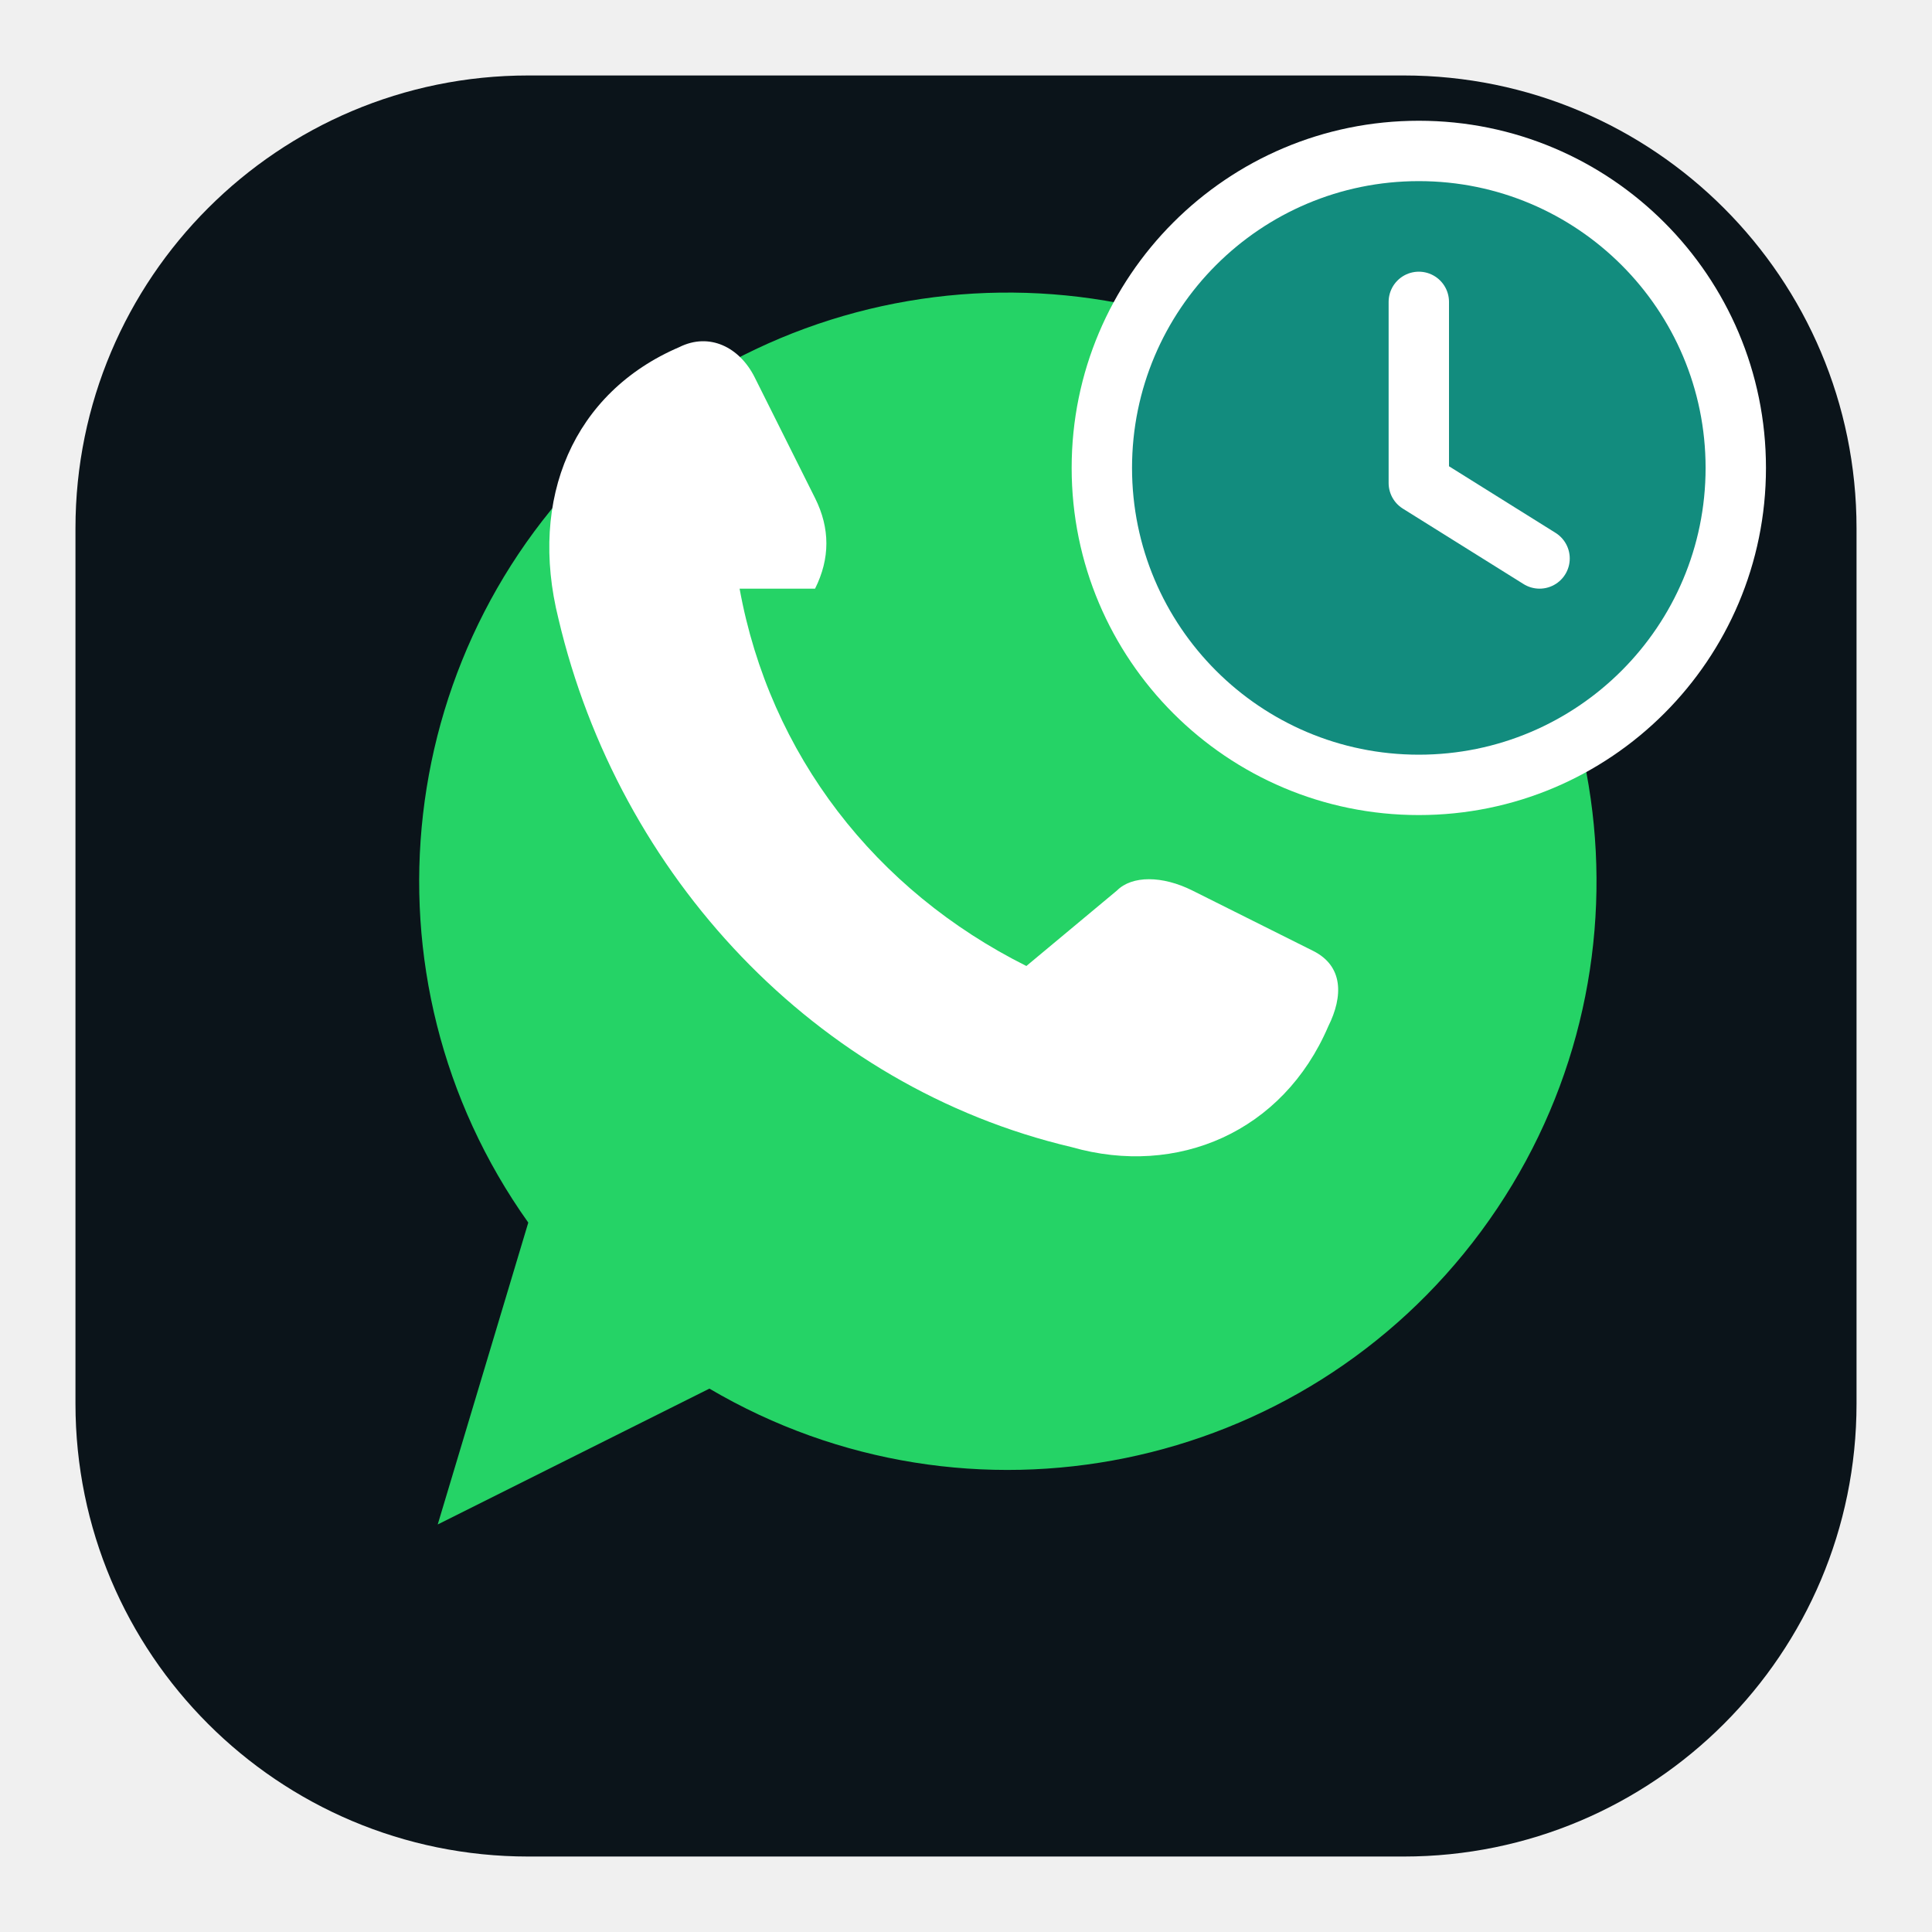
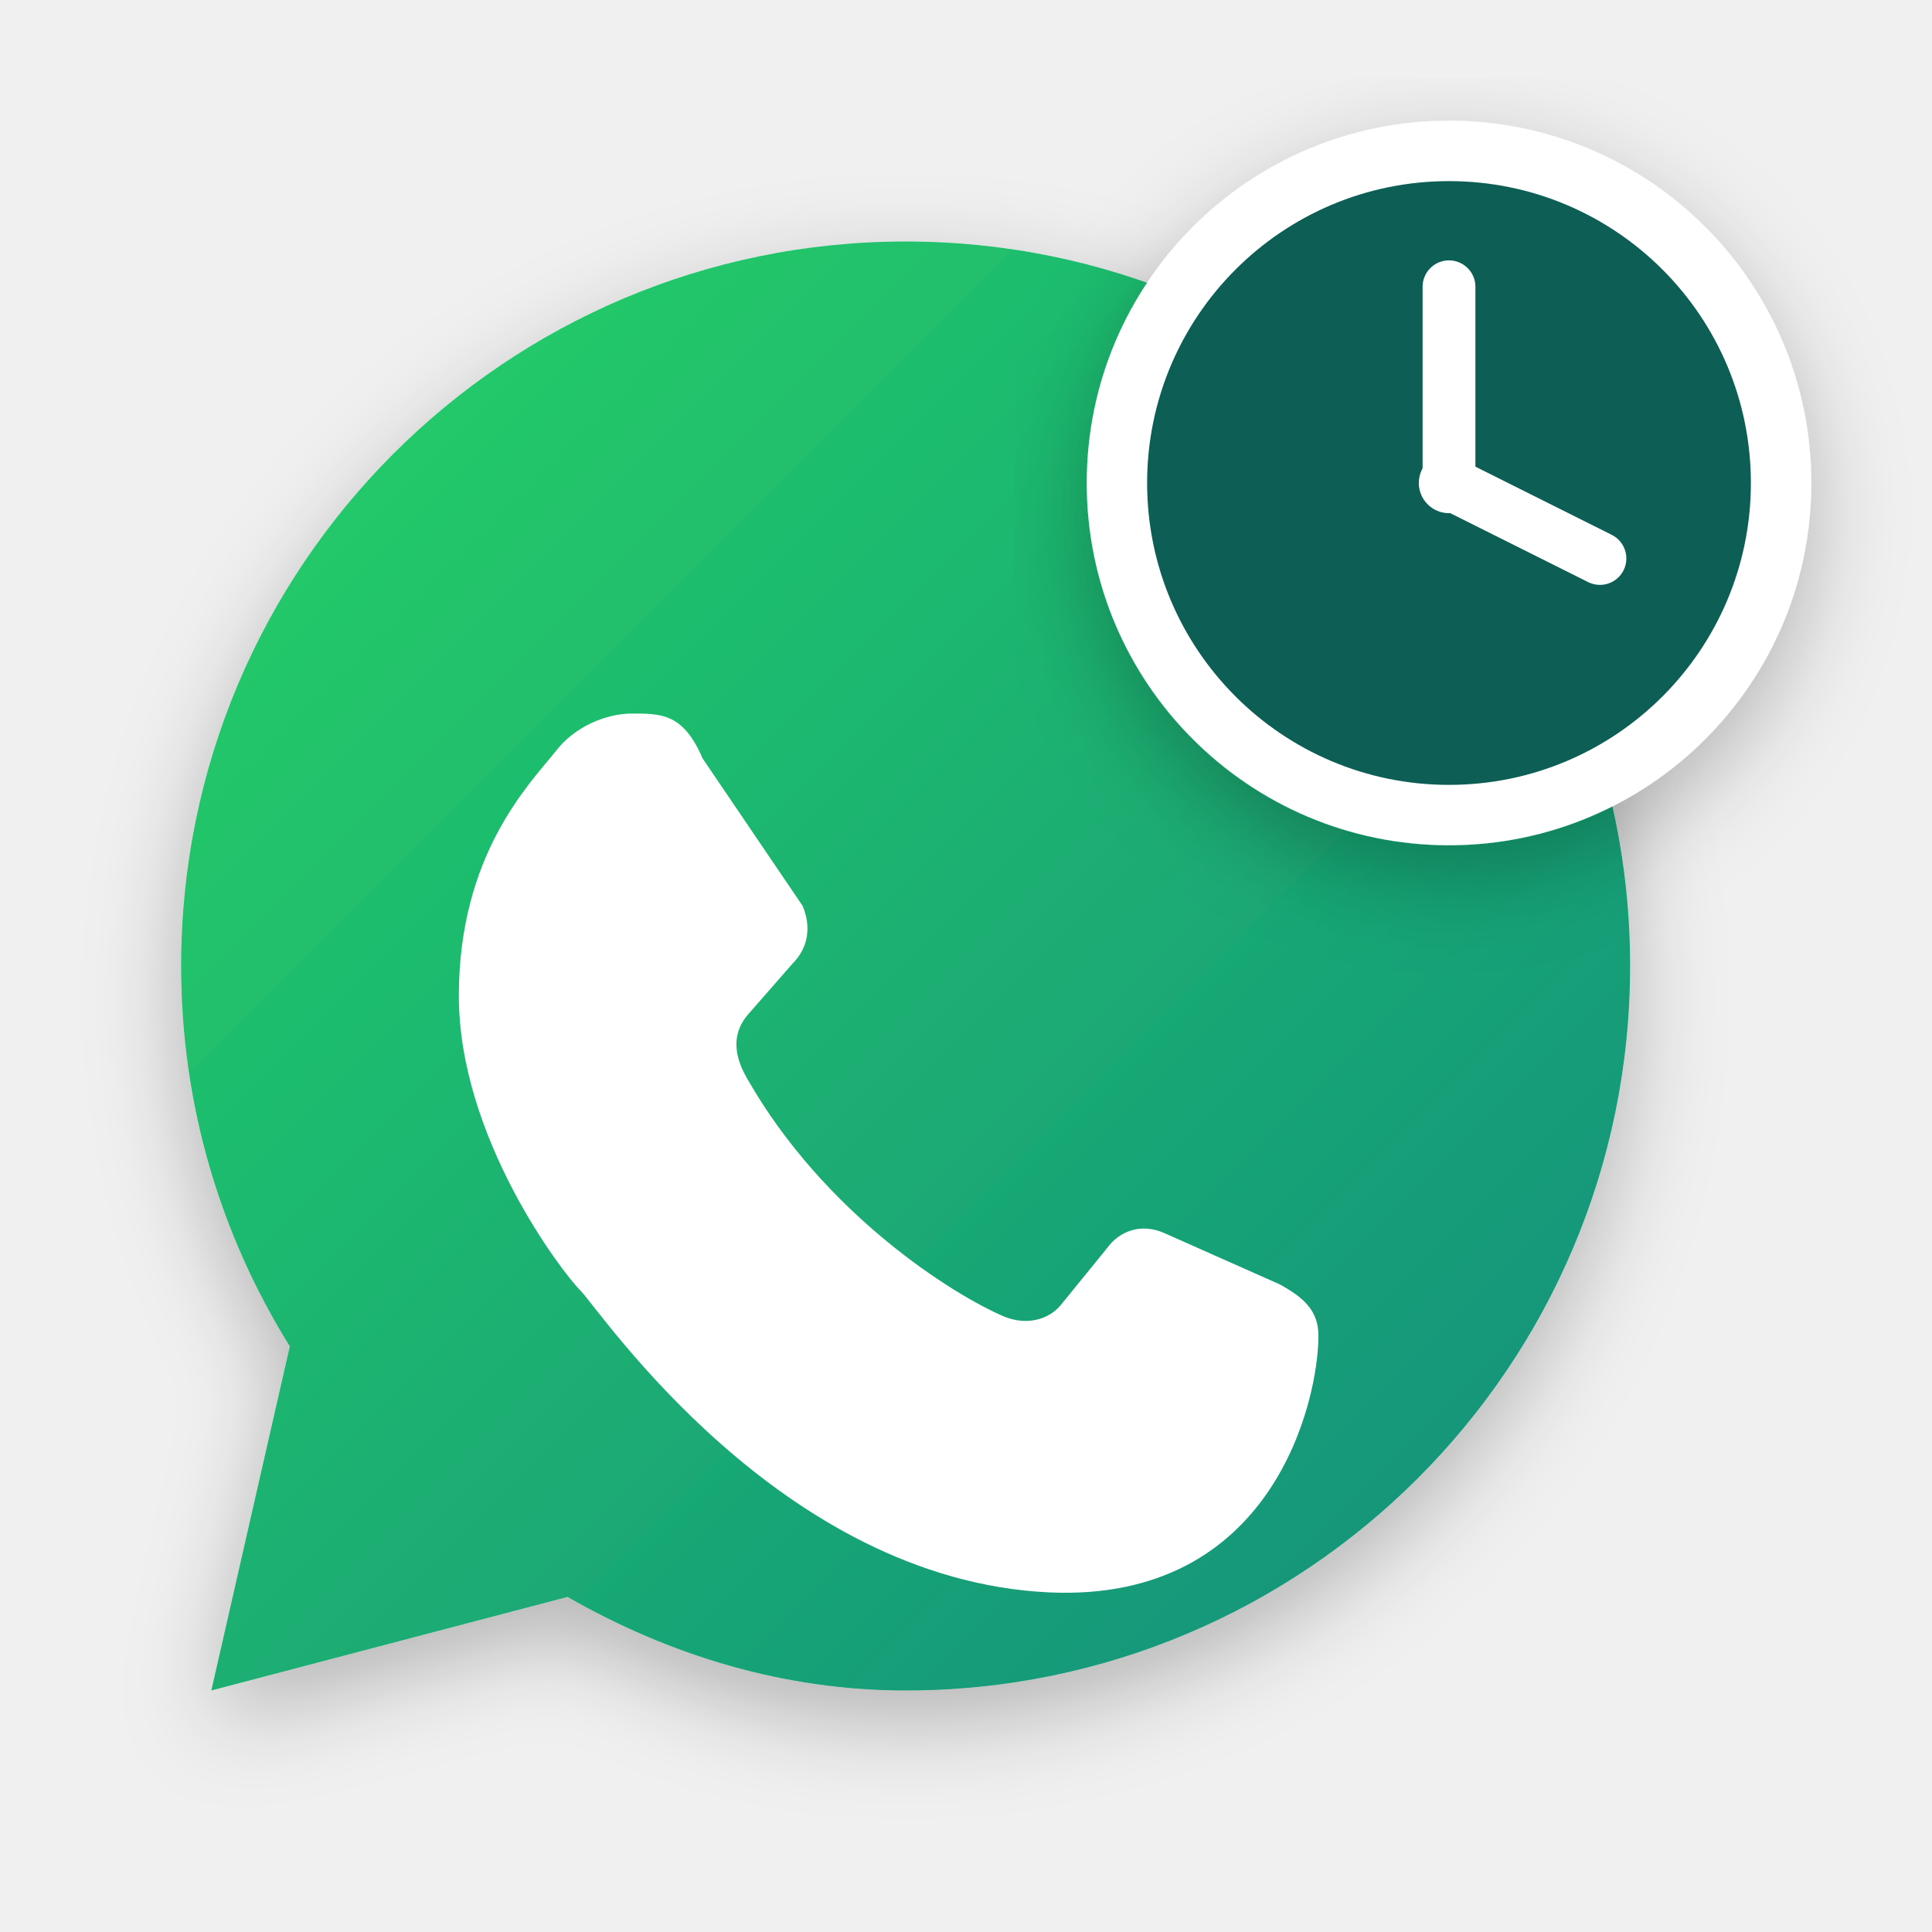
- <svg xmlns="http://www.w3.org/2000/svg" viewBox="0 0 128 128">
-   <path d="M5 35A30 30 0 0 1 35 5h58a30 30 0 0 1 30 30v58a30 30 0 0 1-30 30H35A30 30 0 0 1 5 93z" fill="#0B141A" />
-   <path d="M29 101l6-20a39 39 0 1 1 12 11z" fill="#25D366" />
-   <path d="M49 39c2 11 9 20 19 25l6-5c1-1 3-1 5 0l8 4c2 1 2 3 1 5-3 7-10 10-17 8-17-4-30-18-34-35-2-8 1-15 8-18 2-1 4 0 5 2l4 8c1 2 1 4 0 6z" fill="#fff" />
-   <circle cx="94" cy="31" r="23" fill="#fff" />
-   <circle cx="94" cy="31" r="19" fill="#128C7E" />
-   <path d="M94 20v12l8 5" fill="none" stroke="#fff" stroke-width="4" stroke-linecap="round" stroke-linejoin="round" />
+ <svg xmlns="http://www.w3.org/2000/svg" viewBox="0 0 128 128" width="128" height="128">
+   <defs>
+     <linearGradient id="waGrad" x1="0%" y1="0%" x2="100%" y2="100%">
+       <stop offset="0%" stop-color="#25D366" />
+       <stop offset="100%" stop-color="#128C7E" />
+     </linearGradient>
+     <filter id="dropShadow" x="-10%" y="-10%" width="130%" height="130%">
+       <feDropShadow dx="0" dy="2" stdDeviation="3" flood-color="#000" flood-opacity="0.25" />
+     </filter>
+   </defs>
+   <g filter="url(#dropShadow)">
+     <path d="M60 16 C33.5 16 12 37.5 12 64 C12 73.2 14.6 81.8 19.2 89.2 L14 112 L37.6 105.8 C44.4 109.7 52 112 60 112 C86.5 112 108 90.5 108 64 C108 37.5 86.5 16 60 16 Z" fill="url(#waGrad)" />
+     <path d="M43 45 C41.5 41.5 39.8 41.5 37.5 41.5 C35.5 41.5 33 42.5 31.5 44.5 C29.5 47 24 52.5 24 63.5 C24 74.5 32 85 33.5 86.5 C35 88 49 109 70 110 C87.5 110.8 91 95 91 90 C91 88 89.8 87 88 86 L79 82 C77.2 81.2 75.5 81.8 74.5 83.2 L71 87.5 C70 88.8 68.2 89.2 66.5 88.5 C62.5 86.8 52.5 80.5 46.5 70 C45.2 67.8 45.5 66.2 46.5 65 L50 61 C51.2 59.8 51.5 58.2 50.8 56.5 L43 45 Z" transform="matrix(0.85 0 0 0.85 10 12)" fill="#FFFFFF" />
+   </g>
+   <g filter="url(#dropShadow)">
+     <circle cx="96" cy="32" r="24" fill="#FFFFFF" />
+     <circle cx="96" cy="32" r="20" fill="#075E54" />
+     <circle cx="96" cy="32" r="2" fill="#FFFFFF" />
+     <path d="M96 19 V32 L106 37" fill="none" stroke="#FFFFFF" stroke-width="3.5" stroke-linecap="round" stroke-linejoin="round" />
+   </g>
</svg>
